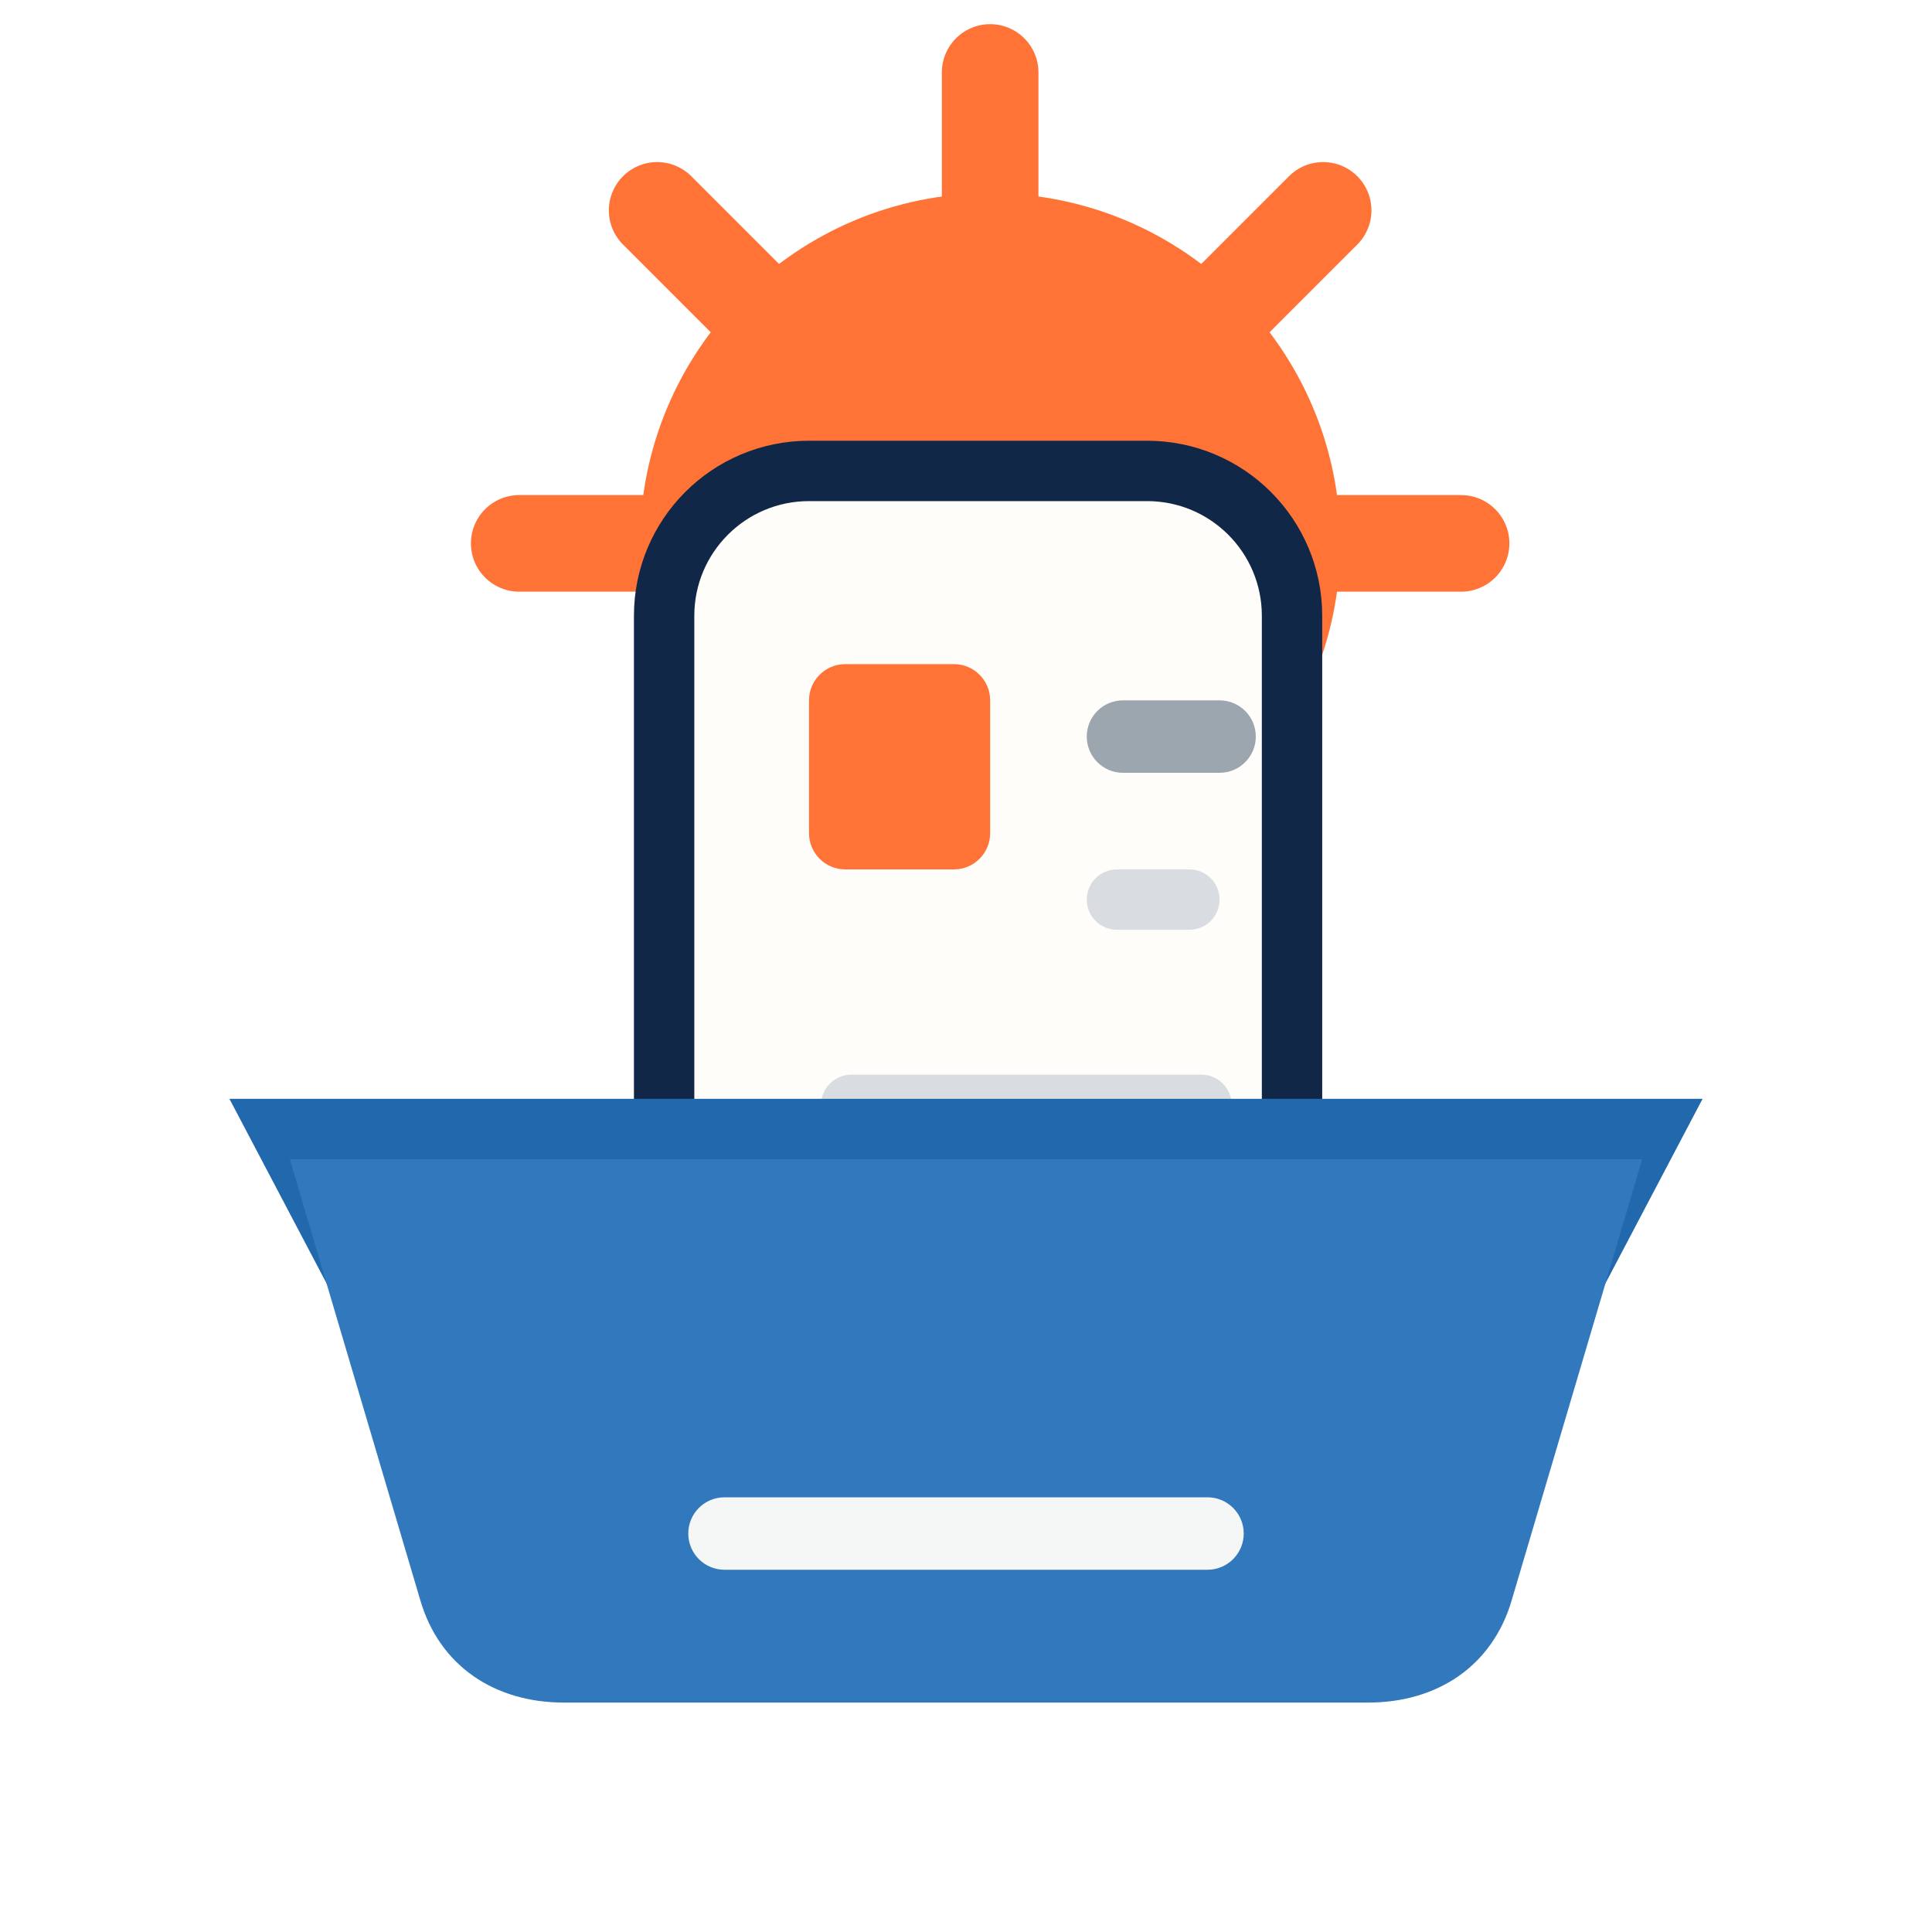
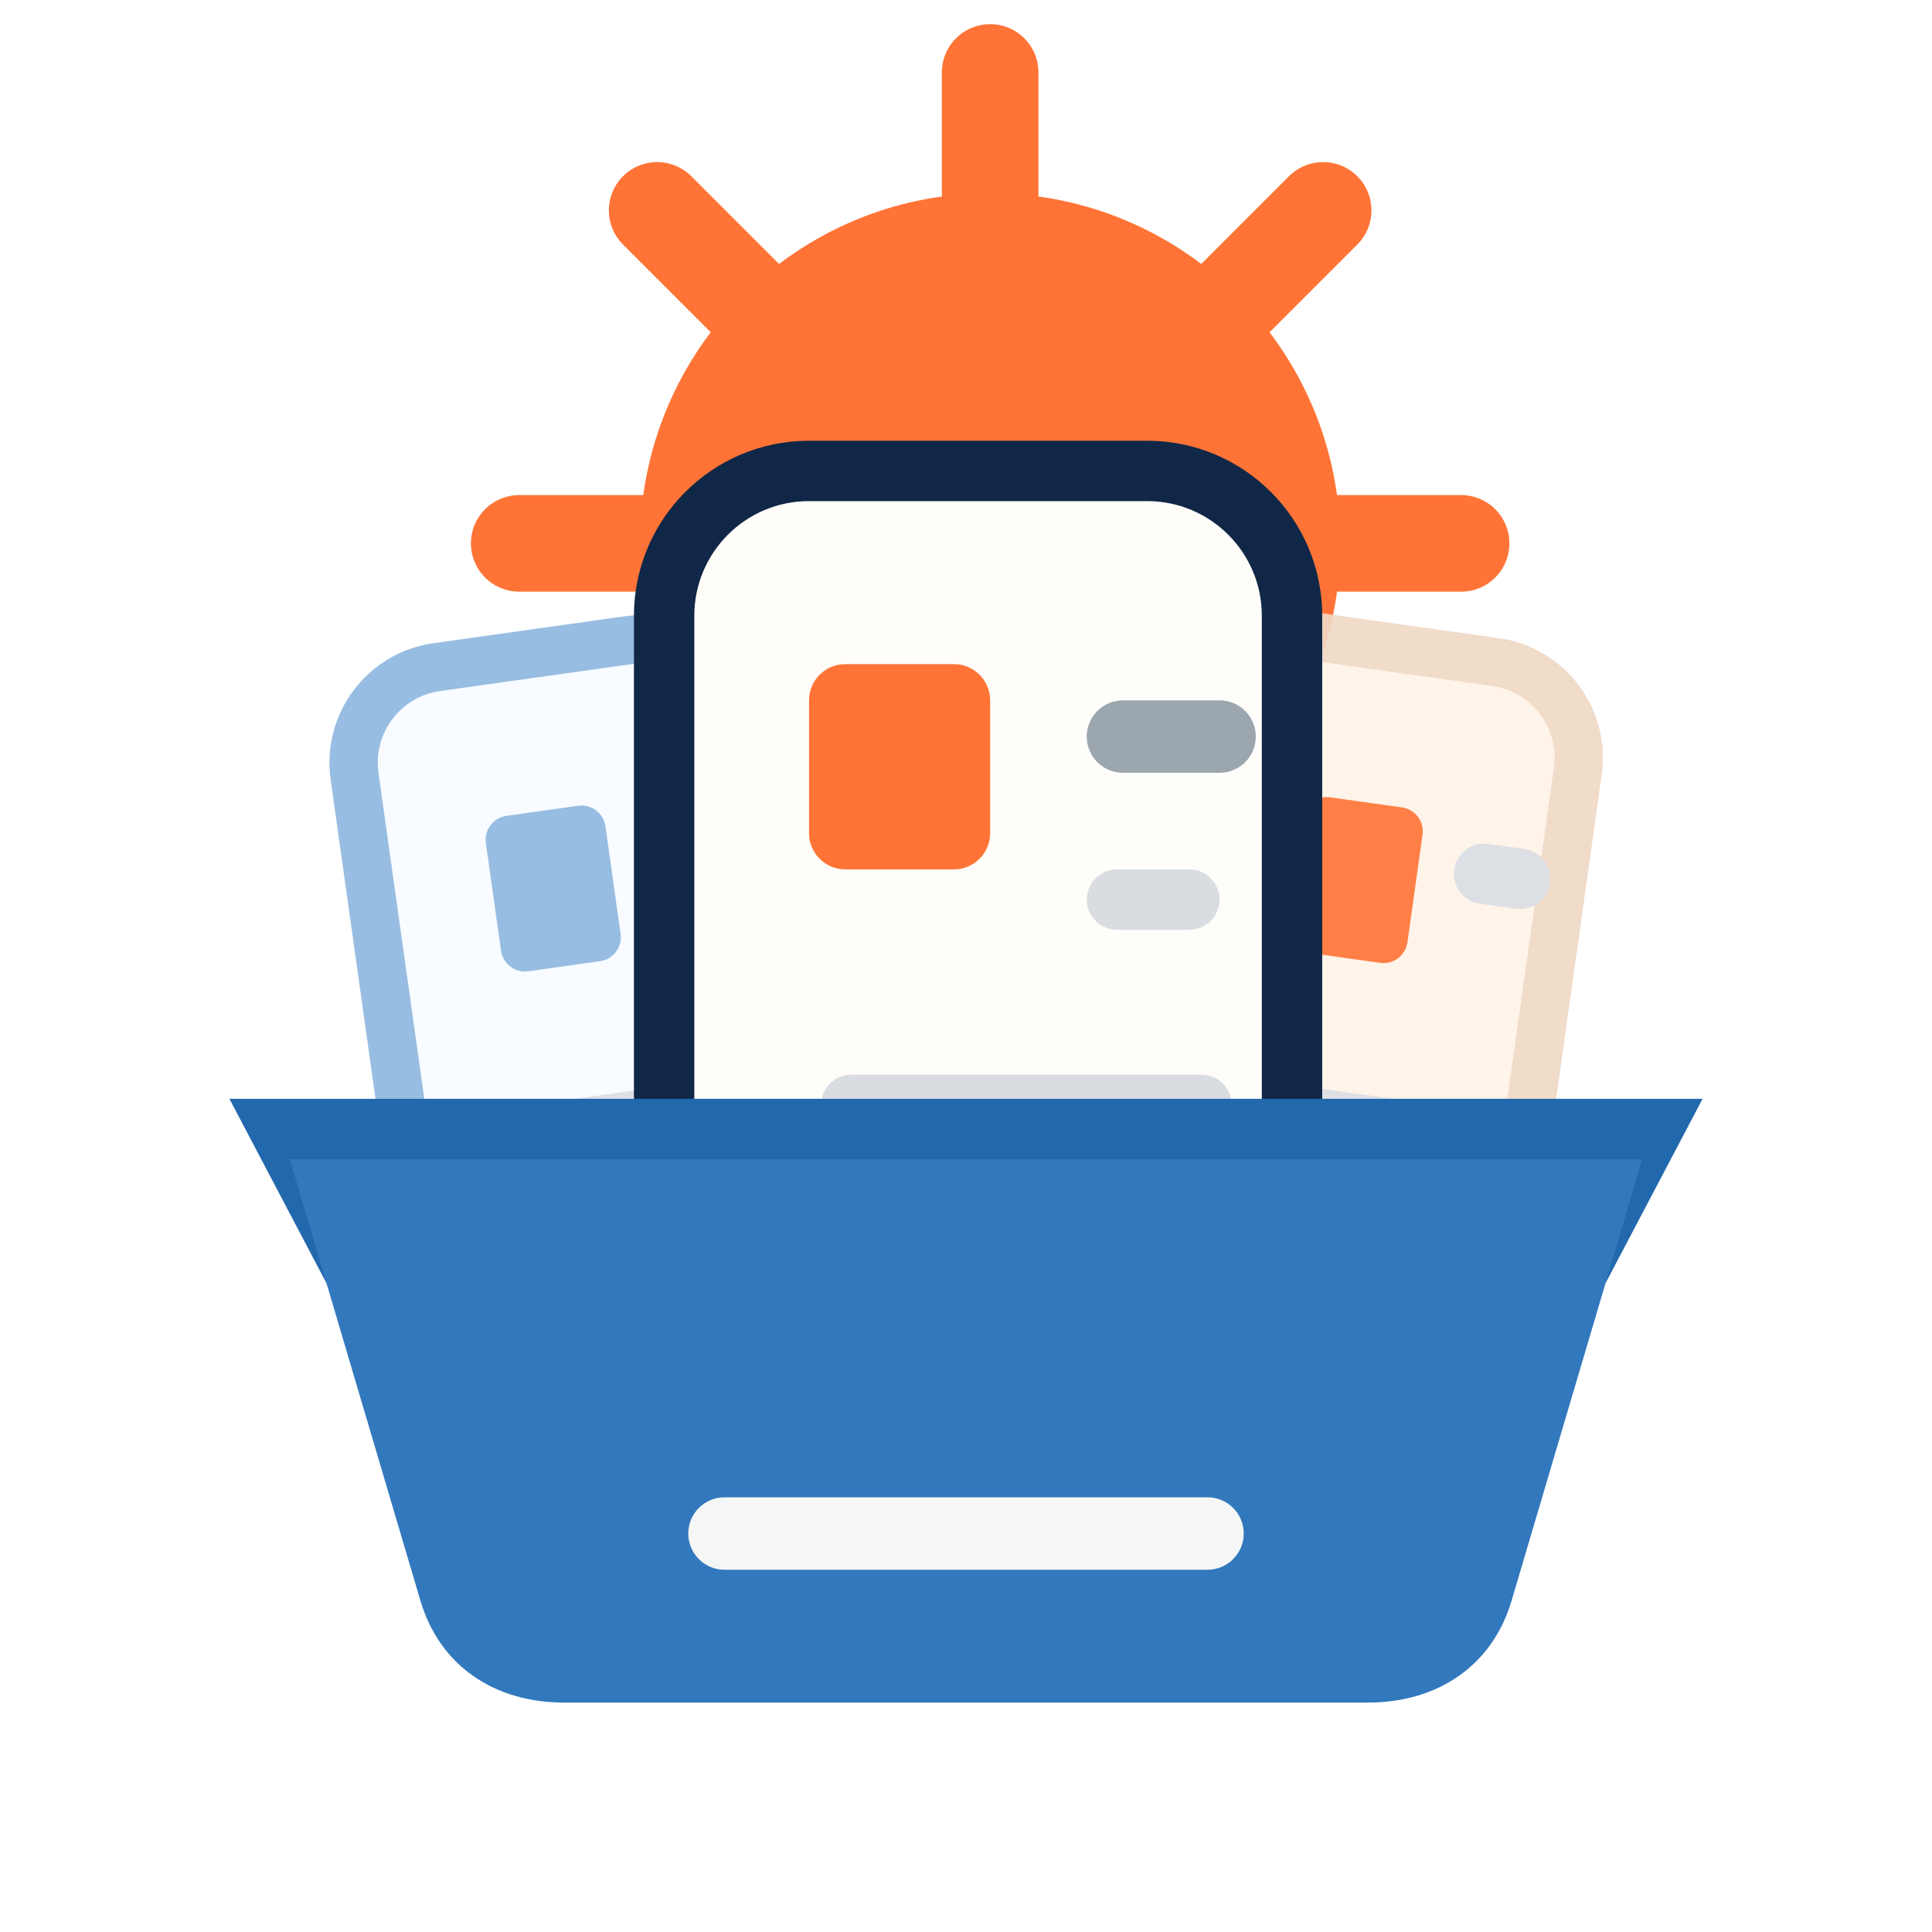
<svg xmlns="http://www.w3.org/2000/svg" viewBox="0 0 160 160" width="160" height="160" role="img" aria-labelledby="title desc">
  <defs>
    <style>
      .basket { fill: #3278bd; }
      .basket-lip { fill: #2268ad; }
      .sun { fill: #ff7436; }
      .sun-ray { fill: none; stroke: #ff7436; stroke-width: 8; stroke-linecap: round; }
      .paper { fill: #fffdf9; }
      .paper-stroke { stroke: #102747; }
+       .paper-side-blue { fill: #f7fbff; stroke: #8fb7df; stroke-width: 4; }
+       .paper-side-warm { fill: #fff3e7; stroke: #f0d8c4; stroke-width: 4; }
+       .detail-blue { fill: #8fb7df; }
      .line { fill: #9ca6af; }
      .line-soft { fill: #d9dde2; }
    </style>
  </defs>
  <g>
    <g aria-hidden="true">
      <line class="sun-ray" x1="82" y1="6" x2="82" y2="19" />
      <line class="sun-ray" x1="82" y1="6" x2="82" y2="19" transform="rotate(-45 82 45)" />
      <line class="sun-ray" x1="82" y1="6" x2="82" y2="19" transform="rotate(45 82 45)" />
      <line class="sun-ray" x1="82" y1="6" x2="82" y2="19" transform="rotate(-90 82 45)" />
      <line class="sun-ray" x1="82" y1="6" x2="82" y2="19" transform="rotate(90 82 45)" />
    </g>
    <circle class="sun" cx="82" cy="45" r="29" />
+     <g opacity=".92" transform="rotate(-8 47 82)">
+       <rect class="paper-side-blue" x="32" y="54" width="32" height="58" rx="8" />
+       <rect class="detail-blue" x="42" y="67" width="10" height="13" rx="2" />
+       <rect class="line-soft" x="55" y="69" width="8" height="5" rx="2.5" />
+       <rect class="line-soft" x="42" y="91" width="20" height="5" rx="2.5" />
+     </g>
+     <g opacity=".92" transform="rotate(8 116 82)">
+       <rect class="paper-side-warm" x="96" y="54" width="32" height="58" rx="8" />
+       <rect class="sun" x="106" y="67" width="10" height="13" rx="2" />
+       <rect class="line-soft" x="119" y="69" width="8" height="5" rx="2.5" />
+       <rect class="line-soft" x="106" y="91" width="20" height="5" rx="2.5" />
+     </g>
    <rect class="paper paper-stroke" x="55" y="39" width="52" height="77" rx="12" stroke-width="5" />
    <rect class="sun" x="67" y="55" width="15" height="17" rx="3" />
    <rect class="line" x="90" y="58" width="14" height="6" rx="3" />
    <rect class="line-soft" x="90" y="72" width="11" height="5" rx="2.5" />
    <rect class="line-soft" x="68" y="89" width="34" height="5" rx="2.5" />
    <rect class="line-soft" x="68" y="102" width="27" height="5" rx="2.5" />
    <path class="basket-lip" d="M19 91h122l-10 19H29L19 91Z" />
    <path class="basket" d="M24 96h112l-10.8 36.5c-1.6 5.5-6.2 8.5-11.9 8.5H46.7c-5.7 0-10.3-3-11.9-8.5L24 96Z" />
    <rect class="paper" x="57" y="124" width="46" height="6" rx="3" opacity=".95" />
  </g>
</svg>
